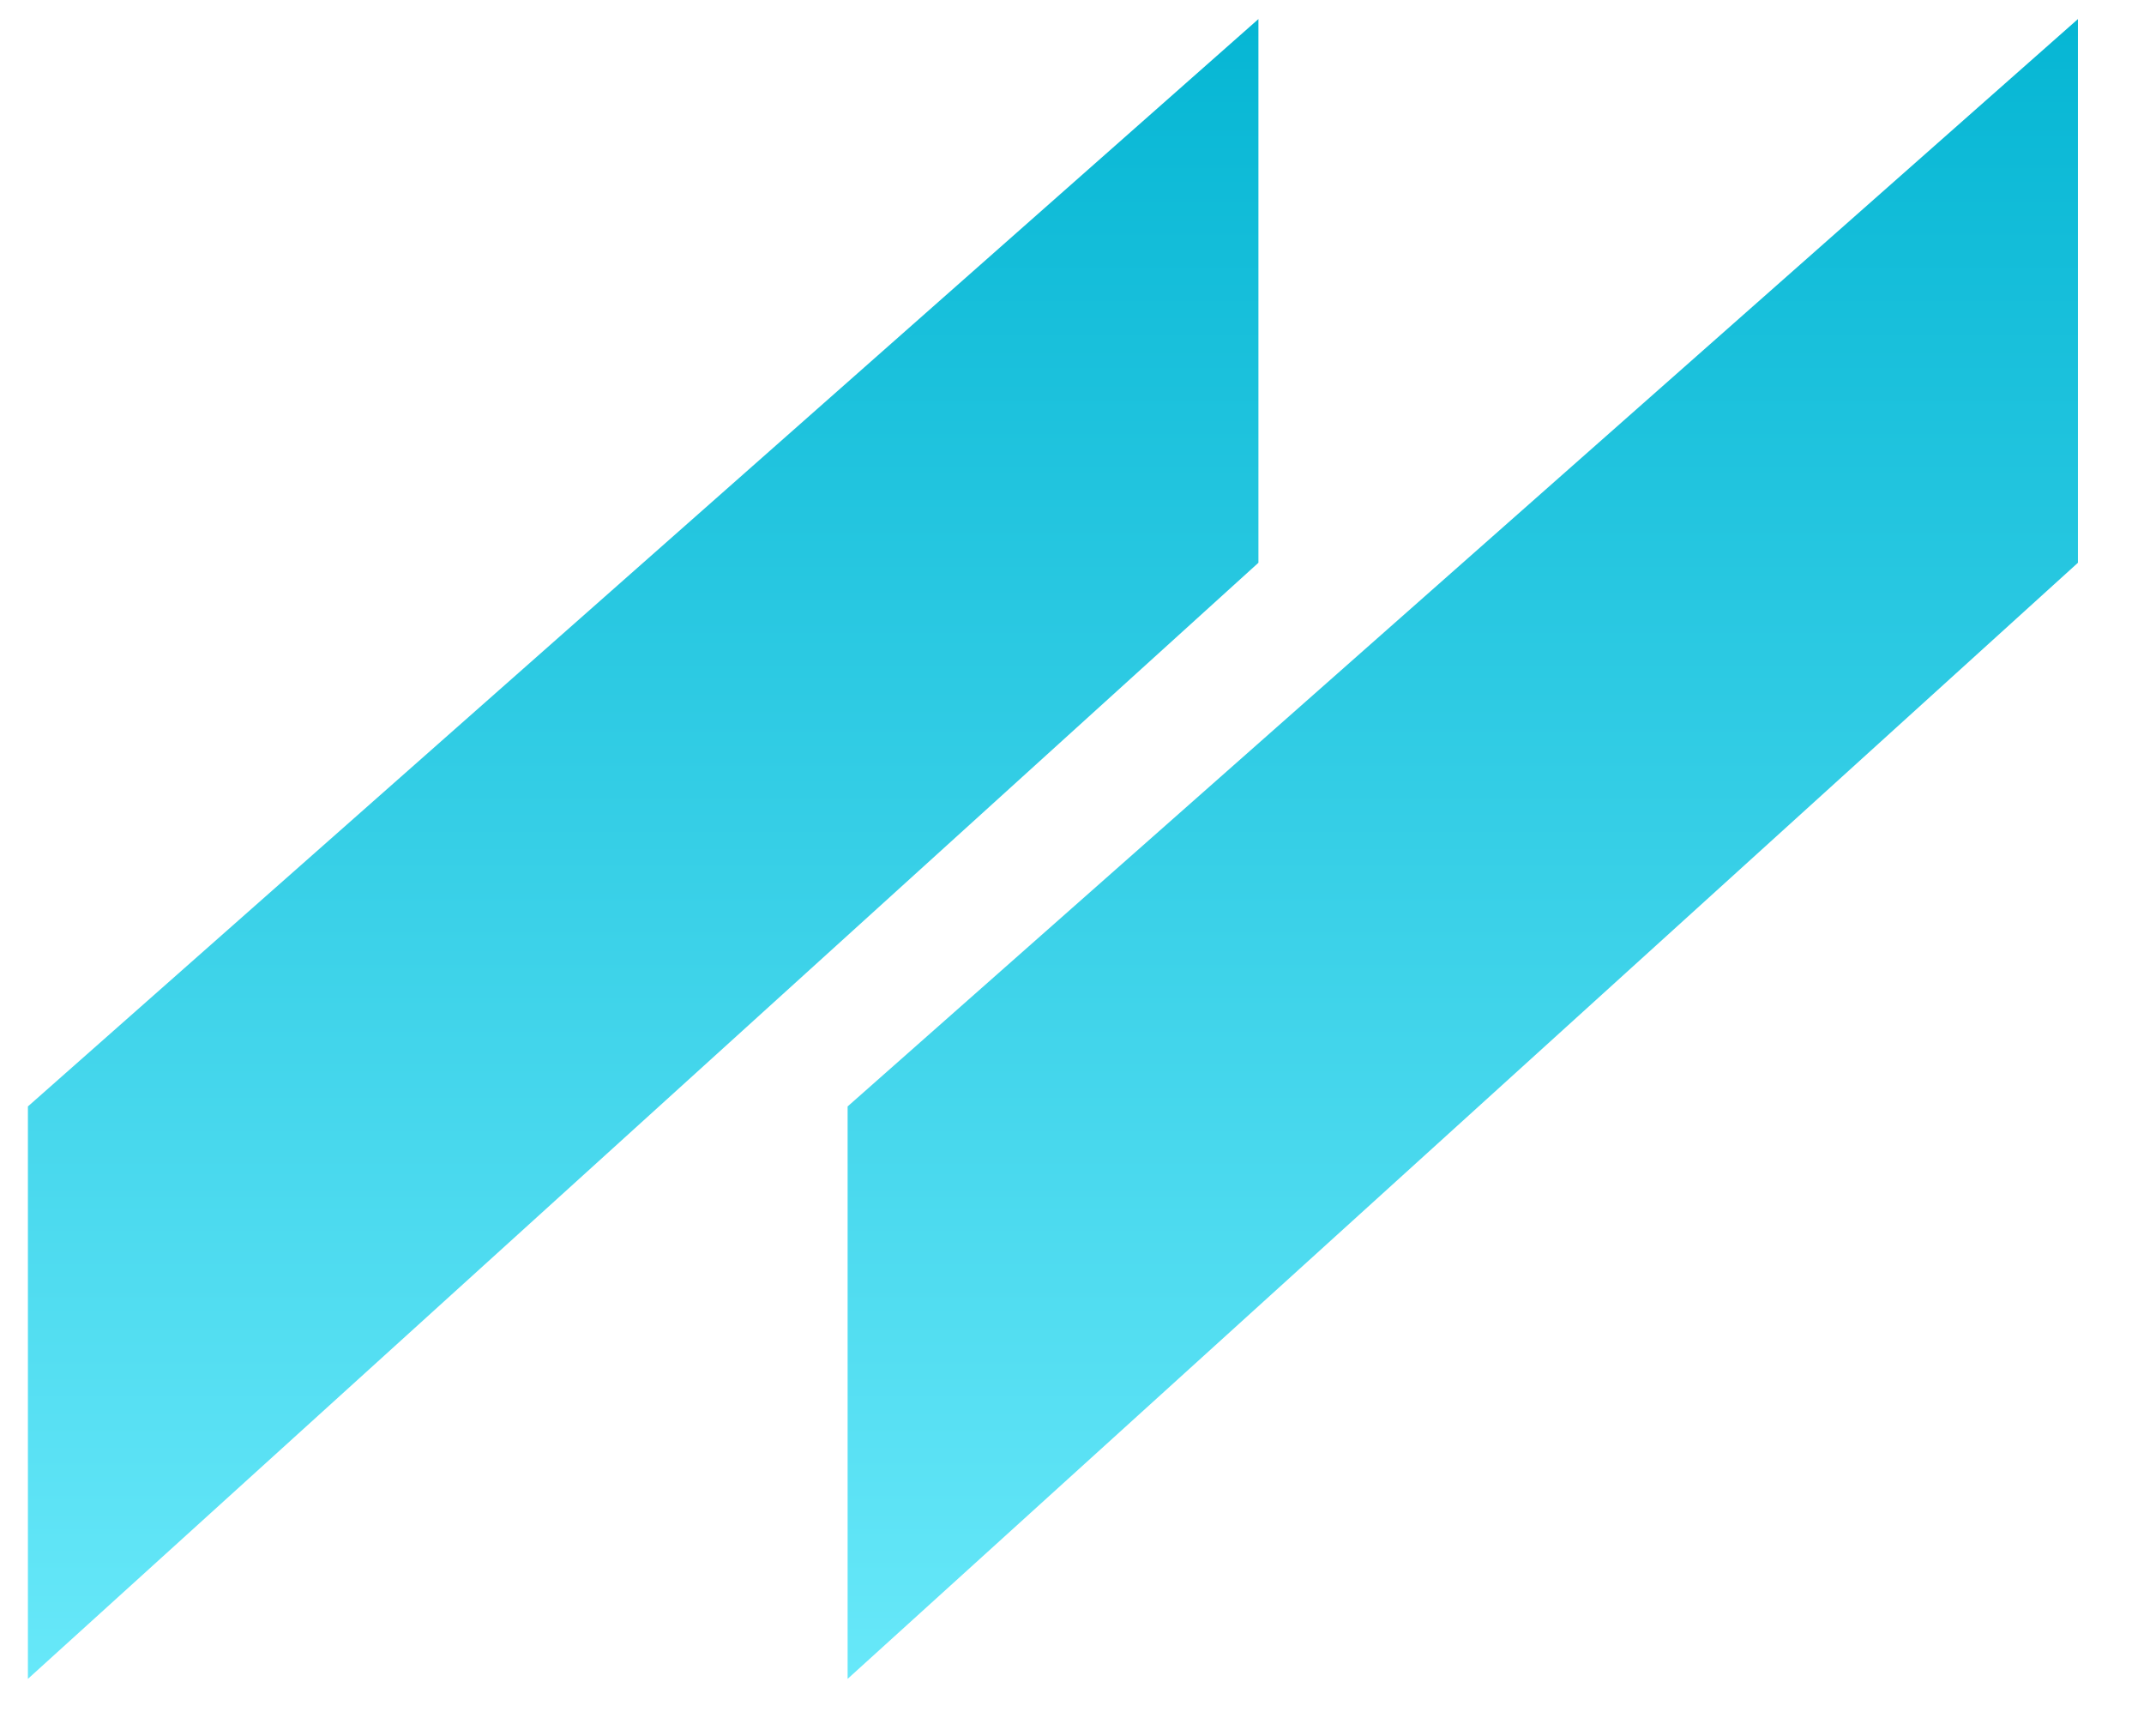
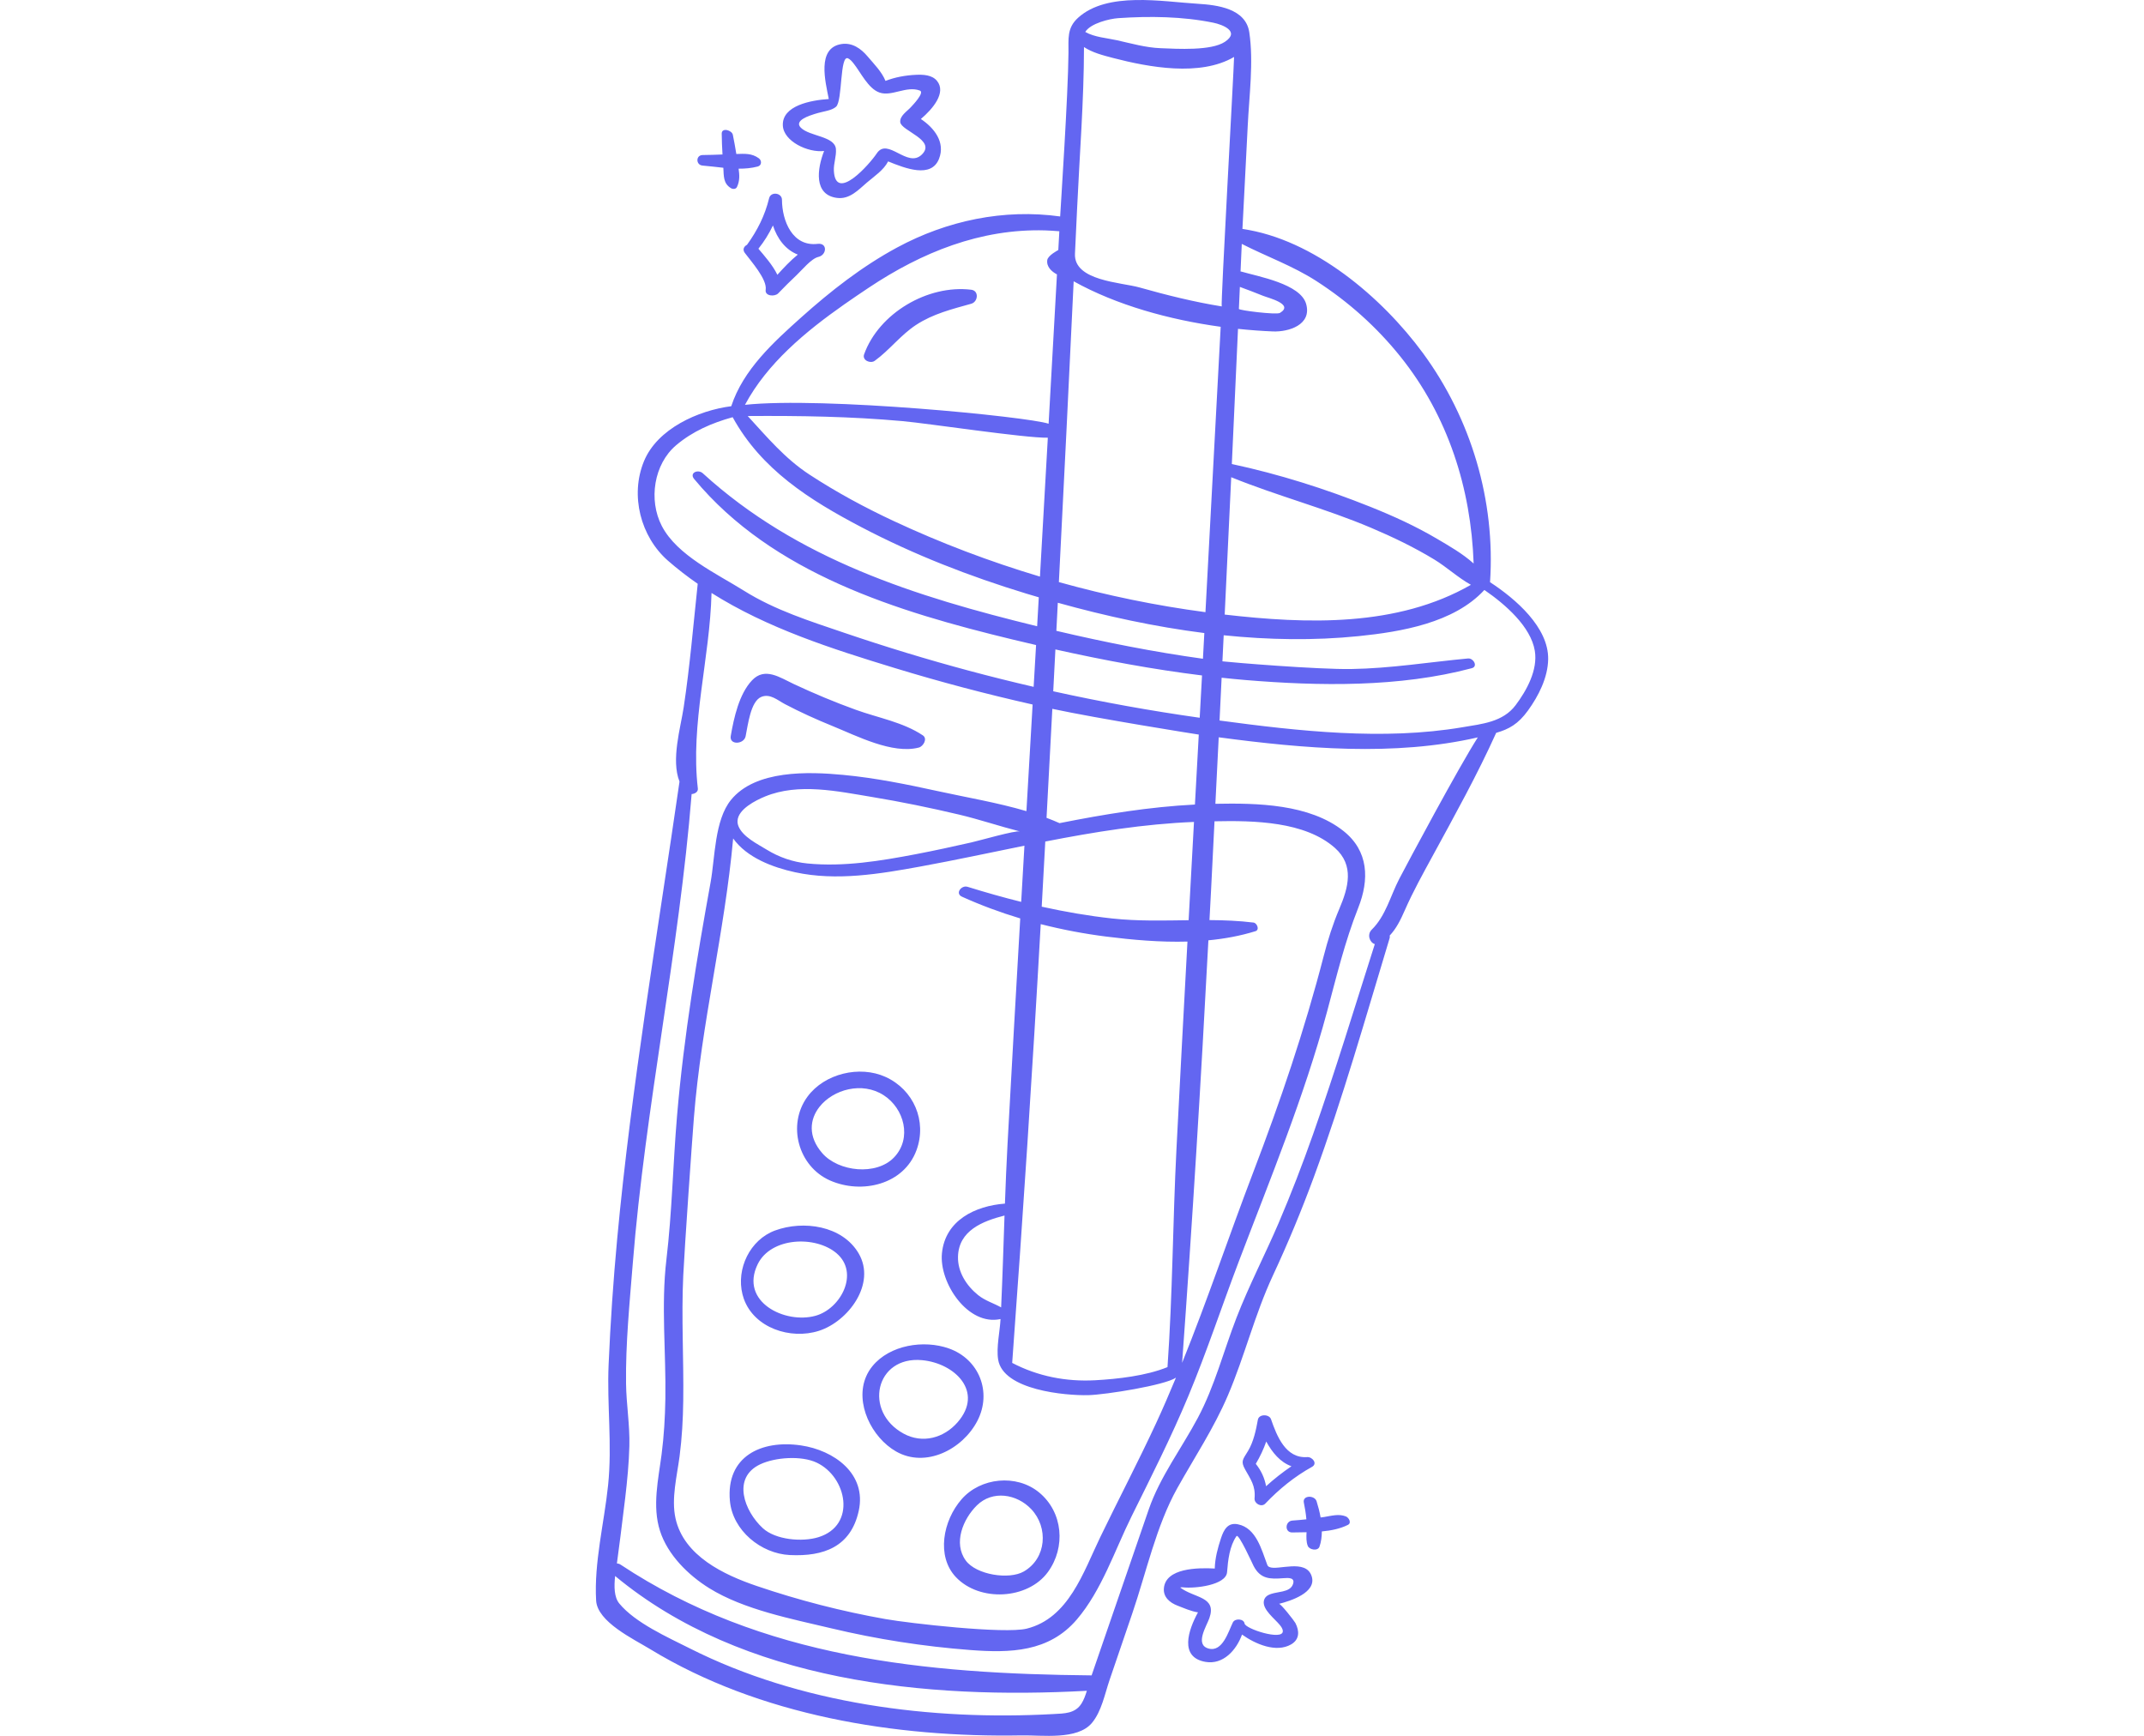
- <svg xmlns="http://www.w3.org/2000/svg" xmlns:xlink="http://www.w3.org/1999/xlink" version="1.1" preserveAspectRatio="xMidYMid meet" viewBox="344.564 330.278 111.737 91.218" width="53.87" height="43.61">
-   <defs>
-     <path d="M453.3 331.28L453.3 359.85L388.64 418.5L388.64 388.42L453.3 331.28Z" id="aFZf6T5ED" />
-     <linearGradient id="gradientb2ThqnP5Op" gradientUnits="userSpaceOnUse" x1="420.97" y1="331.28" x2="420.97" y2="418.5">
-       <stop style="stop-color: #06b6d4;stop-opacity: 1" offset="0%" />
-       <stop style="stop-color: #67e8f9;stop-opacity: 1" offset="100%" />
-     </linearGradient>
-     <path d="M410.23 331.28L410.23 359.85L345.56 418.5L345.56 388.42L410.23 331.28Z" id="a9fehgwfM" />
-     <linearGradient id="gradientk1wNV9Ostb" gradientUnits="userSpaceOnUse" x1="377.89" y1="331.28" x2="377.89" y2="418.5">
-       <stop style="stop-color: #06b6d4;stop-opacity: 1" offset="0%" />
-       <stop style="stop-color: #67e8f9;stop-opacity: 1" offset="100%" />
-     </linearGradient>
-   </defs>
-   <g>
-     <g>
-       <use xlink:href="#aFZf6T5ED" opacity="1" fill="url(#gradientb2ThqnP5Op)" />
-     </g>
-     <g>
-       <use xlink:href="#a9fehgwfM" opacity="1" fill="url(#gradientk1wNV9Ostb)" />
-     </g>
-   </g>
+ <svg xmlns="http://www.w3.org/2000/svg" version="1.1" id="Layer_1" x="0px" y="0px" width="53.87" height="43.61" enable-background="new 0 0 1200 1200" xml:space="preserve" viewBox="298.22 50 603.56 1100">
+   <path fill="#E2B48F" d="M864.94,418.921c3.479-51.604-11.958-103.595-42.558-145.212c-25.906-35.233-69.104-72.105-114.368-78.632  c0.124-2.863,2.441-46.462,3.356-65.404c0.918-18.968,3.801-40.346,0.992-59.194c-2.249-15.091-20.291-17.335-32.595-18.081  c-22.596-1.37-57.401-7.895-75.887,8.835c-7.19,6.508-6.033,13.324-6.111,22.173c-0.238,26.894-4.853,96.037-5.275,103.764  c-35.706-4.976-71.752,2.616-103.393,19.703c-22.101,11.935-41.972,27.482-60.638,44.185c-17.68,15.821-36.853,33.238-44.412,56.348  c-20.935,2.677-46.829,14.24-55.32,34.853c-8.944,21.716-2.102,47.862,15.139,62.98c6.067,5.32,12.406,10.173,18.927,14.709  c-2.798,26.12-4.968,52.279-8.897,78.269c-1.962,12.977-8.117,33.317-2.647,47.058c-13.909,96.395-30.473,192.784-39.505,289.786  c-2.468,26.505-4.28,53.072-5.428,79.667c-1.107,25.653,2.347,50.669-0.33,76.458c-2.47,23.8-8.961,49.076-7.581,73.064  c0.779,13.536,23.723,24.383,34.277,30.81c69.178,42.127,155.558,56.108,235.479,54.64c12.832-0.236,35.244,3.098,44.442-7.88  c6.149-7.339,8.15-18.295,11.157-27.102c4.833-14.154,9.664-28.308,14.494-42.462c8.783-25.736,15.164-55.448,28.449-79.193  c10.936-19.545,23.213-38.037,32.06-58.73c10.71-25.051,17.004-51.276,28.578-76.098c9.539-20.458,18.18-41.302,25.977-62.485  c18.288-49.684,32.656-100.646,47.99-151.286c0.174-0.575,0.16-1.104,0.028-1.588c4.248-4.529,6.919-9.983,9.596-16.086  c5.191-11.831,11.379-22.94,17.557-34.287c13.955-25.633,28.326-51.466,40.329-78.1c8.09-2.351,13.889-5.501,20.148-14.135  c6.707-9.252,12.592-20.821,12.806-32.49C902.147,447.592,881.169,429.515,864.94,418.921z M706.386,231.804  c4.892,1.819,9.788,3.628,14.614,5.614c3.401,1.4,19.964,5.317,10.794,10.873c-2.226,1.348-26.067-1.626-26.026-2.529  C705.975,241.108,706.181,236.456,706.386,231.804z M727.362,260.027c9.792,0.394,24.835-4.097,21.019-17.463  c-3.622-12.691-30.376-17.335-40.968-20.44c-0.198-0.058-0.396-0.077-0.594-0.102c0.256-5.823,0.521-11.646,0.775-17.469  c15.66,7.999,32.319,13.893,47.294,23.549c20.19,13.018,38.168,29.07,53.206,47.814c30.234,37.684,44.812,83.598,46.45,131.175  c-6.967-6.282-15.649-11.205-23.294-15.717c-13.494-7.964-27.768-14.455-42.3-20.268c-28.423-11.369-57.724-20.654-87.655-27.06  c1.329-28.551,2.635-57.103,3.913-85.656C712.738,259.181,720.163,259.737,727.362,260.027z M852.819,420.59  c-46.768,26.817-103.867,24.865-156.047,18.859c1.402-29.011,2.777-58.024,4.134-87.037c29.125,11.828,59.692,19.765,88.672,32.059  c13.734,5.826,27.254,12.326,40.016,20.074C837.467,409.325,844.676,416.089,852.819,420.59z M629.322,61.501  c19.754-1.356,40.877-1.11,60.348,2.911c5.394,1.114,17.223,5.427,7.22,12.094c-8.69,5.792-30.24,4.446-40.684,4.039  c-9.495-0.37-18.456-2.973-27.731-5.042c-6.499-1.45-14.111-1.876-20.078-5.26C611.765,64.743,623.846,61.877,629.322,61.501z   M603.221,182.424c1.563-34.047,4.328-68.44,4.378-102.595c5.348,3.477,11.571,5.124,18.44,6.913  c22.582,5.88,55.169,11.954,76.677-0.652c-0.106,7.859-8.602,157.956-7.81,158.084c-17.654-2.852-34.95-7.17-52.151-12.023  c-11.669-3.292-41.68-4.101-40.874-21.378C602.322,201.323,602.788,191.874,603.221,182.424z M601.055,228.257  c27.177,15.13,60.774,24.386,93.177,28.824c-1.727,32.475-8.144,153.035-9.653,180.839c-31.237-4.128-62.356-10.528-92.895-19.058  C594.935,355.333,598.062,291.798,601.055,228.257z M353.622,858.383c0.837-17.753,5.508-84.463,6.752-100.155  c4.71-59.409,19.533-117.648,24.878-176.897c8.724,12.2,25.193,18.357,39.31,21.418c26.115,5.662,53.519,1.074,79.393-3.652  c22.002-4.018,43.928-8.751,65.899-13.199c-0.69,11.87-1.37,23.74-2.056,35.611c-11.432-2.844-22.766-6.065-33.972-9.549  c-3.909-1.215-8.097,4.217-3.552,6.271c12.075,5.456,24.392,9.989,36.918,13.768c-2.753,47.776-5.476,95.554-8.068,143.34  c-0.674,12.435-1.179,24.899-1.628,37.372c-18.726,1.42-37.868,10.504-39.927,31.486c-1.836,18.691,16.43,46.204,37.138,41.668  c-0.399,7.904-2.746,17.86-1.521,25.629c3.062,19.435,42.707,22.957,57.191,22.594c11.024-0.277,48.555-6.283,55.505-11.082  c-4.086,9.828-8.281,19.599-12.752,29.221c-11.264,24.246-23.671,47.935-35.299,72.005c-10.62,21.983-19.907,51.176-46.514,57.808  c-14.037,3.499-74.497-3.391-89.554-6.057c-27.698-4.905-55.016-11.938-81.645-20.998c-20.546-6.991-46.142-18.953-51.402-42.85  c-2.763-12.552,0.963-26.822,2.583-39.304c1.51-11.631,2.15-23.318,2.315-35.04C353.989,911.336,352.375,884.824,353.622,858.383z   M388.033,570.047c0.468-7.357,11.52-12.899,17.518-15.355c21.233-8.693,45.934-3.255,67.676,0.338  c18.587,3.072,37.039,6.867,55.371,11.207c12.503,2.959,25.442,7.34,38.406,10.638c-2.968-0.755-25.17,5.688-30.765,6.95  c-11.657,2.629-23.329,5.195-35.067,7.435c-22.605,4.313-45.84,8.163-68.907,5.906c-9.133-0.894-17.926-3.945-25.738-8.744  c-5.814-3.572-15.192-8.126-17.896-14.841C388.141,572.363,387.961,571.183,388.033,570.047z M557.233,820.269  c-0.669,19.405-1.255,38.826-2.147,58.204c-4.807-2.691-10.101-4.188-14.583-7.787c-7.355-5.905-13.001-14.659-12.755-24.348  C528.168,829.791,543.349,823.803,557.233,820.269z M660.524,916.316c-13.509,5.524-31.616,7.548-45.774,8.328  c-18.418,1.015-36.343-2.466-52.669-10.997c0.005-0.044,0.02-0.081,0.024-0.126c6.791-92.601,12.884-185.19,18.075-277.913  c13.638,3.483,27.517,6.121,41.656,7.905c16.649,2.099,34.091,3.632,51.337,3.149c-2.375,43.743-4.72,87.488-6.959,131.239  C663.859,823.927,663.774,870.37,660.524,916.316z M682.404,478.023c-0.49,8.935-0.981,17.871-1.472,26.806  c-31.15-4.395-62.114-9.99-92.823-16.775c0.462-8.838,0.911-17.677,1.37-26.516C620.198,468.376,651.176,474.175,682.404,478.023z   M590.088,449.748c0.307-5.93,0.614-11.861,0.919-17.791c30.258,8.427,61.428,15.222,92.861,19.202  c-0.296,5.428-0.587,10.856-0.883,16.284C651.754,463.122,620.776,456.962,590.088,449.748z M680.347,515.49  c-0.812,14.779-1.622,29.558-2.434,44.337c-28.866,1.468-57.469,6.148-85.804,11.79c-2.685-1.201-5.44-2.317-8.245-3.367  c1.229-23.022,2.463-46.044,3.671-69.068C616.278,505.357,678.342,515.211,680.347,515.49z M677.309,570.847  c-1.141,20.757-2.268,41.515-3.398,62.273c-16.145,0.21-32.34,0.657-48.421-1.09c-14.999-1.63-29.912-4.216-44.683-7.479  c0.331-5.996,1.842-33.513,2.258-41.277C614.22,577.192,645.523,572.124,677.309,570.847z M579.693,415.391  c-31.755-9.497-62.812-21.263-92.617-35.185c-18.472-8.628-36.476-18.347-53.542-29.517c-15.44-10.107-26.795-23.683-39.058-37.058  c32.788-0.23,65.259,0.264,98.017,3.219c16.618,1.499,78.172,10.842,92.187,10.516C584.167,336.482,580.846,395.167,579.693,415.391  z M686.445,645.865c10.187-0.972,20.215-2.793,29.87-5.801c2.717-0.847,0.948-5.17-1.275-5.445  c-9.251-1.146-18.566-1.51-27.914-1.57c0.318-6.136,0.668-12.266,0.978-18.403c0.747-14.734,1.473-29.47,2.213-44.204  c25.195-0.541,57.403,0.087,76.315,16.875c12.465,11.066,8.484,25.198,2.801,38.569c-4.207,9.902-7.242,19.603-9.928,29.993  c-12.168,47.07-27.438,91.901-44.77,137.305c-15.205,39.829-28.918,80.731-44.946,120.428  C676.28,824.41,681.737,735.196,686.445,645.865z M455.652,242.893c5.189-3.641,10.389-7.153,15.508-10.566  c33.645-22.431,70.814-37.469,111.71-36.335c3.033,0.084,6.072,0.317,9.107,0.554c-0.218,3.966-0.438,7.932-0.657,11.898  c-0.001,0.006-6.571,3.367-6.996,6.354c-0.602,4.227,2.742,7.284,6.143,9.083c-1.758,31.543-3.513,63.085-5.289,94.627  c-13.257-4.476-142.975-17.221-192.434-11.975C406.782,280.28,431.078,260.138,455.652,242.893z M340.042,383.316  c-8.585-16.564-5.004-39.232,9.037-51.15c10.449-8.87,22.823-14.185,35.858-17.793c18.2,33.156,48.737,52.45,81.56,69.665  c33.361,17.497,68.611,31.18,104.621,42.146c2.597,0.791,5.216,1.551,7.829,2.321c-0.35,6.115-0.69,12.23-1.042,18.345  c-76.9-18.768-152.131-42.379-211.903-96.949c-2.996-2.736-8.703-0.269-5.476,3.62c49.815,60.047,128.781,84.055,201.813,101.72  c4.958,1.199,9.921,2.364,14.89,3.513c-0.51,8.83-1.025,17.659-1.537,26.489c-13.685-3.173-27.322-6.559-40.894-10.198  c-26.555-7.119-52.865-15.124-78.895-23.971c-21.992-7.475-44.074-14.387-63.791-26.74  C374.923,413.563,349.705,401.96,340.042,383.316z M606.017,1129.511c-4.025,6.362-10.721,6.273-17.766,6.66  c-77.362,4.256-160.606-6.369-230.42-41.576c-13.975-7.047-34.616-16.172-44.754-28.496c-3.273-3.979-3.357-10.718-2.631-17.411  c81.087,67.295,197.481,78.289,298.967,72.742C608.524,1124.328,607.498,1127.172,606.017,1129.511z M807.416,606.903  c-5.571,10.693-8.571,23.492-17.432,32.176c-3.13,3.068-1.4,8.186,1.925,9.191c-12.828,40.209-25.081,80.65-39.115,120.455  c-6.711,19.034-13.947,37.872-21.9,56.424c-8.461,19.737-18.809,39.624-26.686,59.985c-8.185,21.155-13.761,43.24-24.474,63.375  c-10.187,19.146-23.994,37.378-31.088,57.973c-8.293,24.07-16.582,48.14-24.869,72.212c-3.784,10.992-7.567,21.984-11.35,32.977  c-104.881-0.993-208.95-10.834-298.589-70.227c-0.677-0.449-1.461-0.68-2.261-0.737c0.361-2.255,3.91-29.807,5.283-41.644  c1.263-10.888,2.338-21.819,2.616-32.783c0.337-13.32-1.936-26.334-2.105-39.582c-0.321-25.235,2.251-50.896,4.26-76.034  c7.964-99.622,29.367-197.942,37.303-297.461c2.099-0.161,4.189-1.406,3.94-3.532c-4.806-41.03,7.651-82.39,8.669-123.919  c35.419,22.362,76.103,35.344,116.156,47.581c28.805,8.801,57.955,16.479,87.341,23.112c-1.307,22.522-2.614,45.044-3.924,67.566  c-18.446-5.44-38.245-8.757-56.14-12.681c-19.759-4.333-39.834-8.393-60.004-10.296c-22.027-2.078-55.552-3.238-71.092,15.857  c-10.447,12.834-10.098,36.585-12.914,52.137c-4.334,23.925-8.49,47.886-12.104,71.931c-3.82,25.411-7.044,50.92-9.208,76.528  c-2.569,30.394-3.112,60.475-6.711,90.764c-3.442,28.967-0.17,59.048-0.656,88.163c-0.198,11.797-0.881,23.54-2.398,35.244  c-2.014,15.55-6.053,32.783-0.988,48.491c4.899,15.197,17.911,28.018,31.193,36.267c22.011,13.671,52.423,19.481,77.383,25.436  c28.91,6.897,58.384,11.482,88.02,13.741c25.37,1.934,49.837,1.386,67.541-19.317c15.769-18.439,24.044-43.831,34.694-65.338  c12.476-25.194,25.181-50.296,36.002-76.262c11.654-27.964,21.206-56.935,31.971-85.27c19.882-52.331,41.33-104.101,55.912-158.22  c6.04-22.415,11.258-44.356,19.8-65.936c7.074-17.868,6.651-35.937-9.377-48.664c-21.582-17.137-54.738-17.754-81.169-17.23  c0.703-14.047,1.414-28.094,2.11-42.141c53.957,7.193,111.302,12.227,164.217,0.05C845.078,536.168,812.817,596.538,807.416,606.903  z M881.154,496.856c-8.04,10.7-21.206,11.882-33.77,14.004c-50.12,8.463-103.624,2.463-153.871-4.279  c0.446-9.037,0.874-18.075,1.316-27.113c5.017,0.53,10.036,1.038,15.066,1.455c46.815,3.882,97.696,4.694,143.429-7.48  c4.209-1.12,1.049-6.499-2.343-6.181c-24.754,2.317-48.993,6.297-73.954,6.689c-21.347,0.335-75.801-4.155-81.693-4.874  c0.268-5.505,0.535-11.011,0.802-16.516c28.561,2.925,57.256,3.436,85.594,0.543c26.78-2.735,60.307-8.346,79.516-29.15  c0.003-0.001,0.008-0.002,0.011-0.004c0.073-0.002,0.147-0.009,0.22-0.015c13.151,9.04,29.313,23.129,31.841,38.479  C895.313,474.531,888.172,487.514,881.154,496.856z M442.891,145.675c-4.385,11.196-6.787,27.805,8.191,29.74  c8.038,1.038,13.528-5.121,19.06-9.834c4.657-3.968,10.466-7.753,13.321-13.304c10.879,4.42,27.324,10.899,32.262-1.643  c4.143-10.523-3.103-19.63-11.509-25.224c7.725-6.55,16.169-16.731,10.281-24.087c-3.174-3.967-8.944-4.124-13.58-3.904  c-6.553,0.311-13.032,1.495-19.122,3.841c-2.303-5.764-7.522-10.975-11.36-15.523c-4.182-4.955-9.737-8.902-16.587-7.817  c-15.733,2.491-10.132,23.833-7.988,34.83c-11.353,0.738-29.728,4.163-29.12,16.801  C417.227,139.645,432.786,146.891,442.891,145.675z M436.788,122.261c5.923-1.901,10.764-2.012,13.695-4.641  c4.153-3.757,2.283-33.153,7.601-30.631c1.389,0.66,2.417,1.88,3.386,3.077c4.515,5.579,9.325,16.132,16.596,18.605  c7.77,2.643,16.943-4.447,25.479-1.301c3.34,1.231-4.706,9.473-5.65,10.524c-2.302,2.566-7.153,5.49-6.744,9.511  c0.565,5.556,23.072,11.339,13.677,20.539c-9.133,8.943-21.613-11.241-28.568-0.729c-4.45,6.726-26.226,31.508-27.185,10.848  c-0.2-4.52,1.667-9.057,1.306-13.613c-0.652-8.223-16.65-7.97-22.216-13.504C423.522,126.322,433.915,123.183,436.788,122.261z   M392.631,210.258c3.706,5.011,14.278,16.722,13.238,23.371c-0.646,4.129,5.805,4.459,7.892,2.305  c3.847-3.972,7.744-7.886,11.778-11.671c3.331-3.125,9.187-10.403,13.716-11.455c5.426-1.261,5.883-9.037-0.439-8.278  c-15.973,1.918-22.566-14.591-22.626-27.907c-0.021-4.509-7.071-5.43-8.149-1.005c-2.686,11.027-7.464,20.442-14.011,29.514  C392.144,206.095,391.018,208.076,392.631,210.258z M410.462,192.875c2.745,8.369,7.906,15.382,15.767,18.464  c-4.657,3.754-9,8.426-12.958,12.793c-2.885-6.04-8.322-12.172-12.016-16.516C404.958,202.984,407.996,198.078,410.462,192.875z   M365.956,148.243c4.187-0.027,8.364-0.187,12.542-0.353c-0.258-4.405-0.46-8.81-0.494-13.236c-0.031-3.981,6.448-2.202,7.055,0.778  c0.824,4.048,1.546,8.09,2.206,12.149c5.264-0.145,9.753-0.556,14.25,2.713c1.993,1.449,1.888,4.55-0.68,5.228  c-4.005,1.057-8.056,1.389-12.129,1.367c0.57,3.964,0.812,7.651-1.03,11.581c-0.7,1.492-2.594,1.505-3.838,0.752  c-4.873-2.951-4.513-7.639-4.806-12.91c-4.384-0.45-8.774-1.043-13.145-1.387C361.523,154.58,361.47,148.272,365.956,148.243z   M725.049,1042.986c-0.599-0.281-1.033-0.698-1.261-1.296c-3.578-9.386-6.953-23.426-18.574-25.75  c-6.475-1.367-8.994,3.421-10.759,8.715c-2.07,6.211-3.822,12.721-3.979,19.298c-11.185-0.617-30.982-0.211-32.227,12.375  c-0.565,5.707,3.694,9.256,8.584,11.128c4.328,1.657,8.596,3.603,13.013,4.276c-6.125,11.158-12.015,28.443,4.699,31.371  c11.241,1.969,19.613-7.376,23.21-17.296c8.576,6.106,21.639,11.653,31.05,6.263c5.498-3.149,5.397-8.517,2.77-13.602  c-0.687-1.329-9.322-12.399-10.412-12.125c7.061-1.776,24.066-7.049,20.743-17.479  C748.276,1037.472,730.301,1045.451,725.049,1042.986z M740.107,1053.711c-0.921,2.898-3.559,4.036-6.571,4.744  c-4.935,1.161-10.876,1.171-11.911,5.895c-1.204,5.506,7.003,11.513,10.12,15.423c0.926,1.161,1.886,2.462,1.859,3.954  c-0.127,6.078-23.756-1.547-24.237-4.917c-0.438-3.074-6.047-3.476-7.421-0.689c-2.818,5.713-6.501,18.944-15.376,16.545  c-8.925-2.415-1.325-14.153,0.458-19.172c4.949-13.932-9.433-12.653-18.454-19.496c0.536-0.16,1.085-0.206,1.652-0.138  c7.633,0.915,27.407-1.366,28.05-9.6c0.592-7.58,1.545-16.453,5.976-22.857c1.352-1.954,10.243,17.794,10.863,18.981  c4.349,8.326,10.477,8.331,18.805,7.691C737.401,1049.807,741.382,1049.679,740.107,1053.711z M722.502,1002.805  c8.762-9.183,18.478-17.095,29.596-23.275c3.781-2.101,0.159-6.419-3.04-6.19c-13.644,0.974-19.227-13.337-22.928-23.996  c-1.157-3.331-7.676-3.402-8.339,0.342c-1.15,6.493-2.77,14.059-6.234,19.772c-3.352,5.528-4.739,6.459-1.834,11.716  c3.445,6.235,6.693,10.303,5.98,18.329C715.416,1002.733,720.017,1005.409,722.502,1002.805z M723.11,963.469  c3.818,7.043,8.902,13.142,15.968,15.671c-5.654,3.865-11.009,8.039-16.076,12.656c-0.929-5.191-3.096-9.896-6.524-14.18  C719.18,973.057,721.405,968.367,723.11,963.469z M774.842,1016.306c-4.954,2.472-10.659,3.595-16.501,4.142  c-0.021,3.355-0.434,6.638-1.498,9.653c-1.054,2.985-6.407,2.01-7.41-0.472c-1.04-2.576-0.937-5.661-0.783-8.677  c-3.087,0.063-6.121,0.075-9.01,0.143c-5.077,0.12-4.657-7.227,0.083-7.539c2.95-0.194,5.888-0.473,8.822-0.786  c-0.316-3.558-0.879-7.079-1.612-10.587c-0.993-4.746,6.811-4.848,8.08-0.837c1.005,3.178,1.927,6.674,2.553,10.259  c0.741-0.11,1.485-0.184,2.226-0.302c4.54-0.72,9.316-2.161,13.768-0.373C775.459,1011.693,777.388,1015.036,774.842,1016.306z   M530.06,1000.02c-11.933,13.643-16.081,36.183-3.698,49.316c15.06,15.971,45.628,14.284,58.348-3.123  c11.462-15.686,9.66-38.044-5.665-50.561C564.751,983.977,542.082,986.276,530.06,1000.02z M574.214,1006.375  c10.881,11.543,9.725,31.032-4.73,39.433c-9.319,5.416-30.167,2.139-36.789-6.901c-8.103-11.064-1.722-26.329,7.005-34.947  C549.583,994.203,565.018,996.62,574.214,1006.375z M421.207,1035.415c21.299,1.011,38.563-5.111,43.618-27.921  c5.237-23.634-15.71-38.533-36.697-41.574c-25.214-3.653-47.508,7.099-44.931,35.208  C384.912,1019.831,402.864,1034.544,421.207,1035.415z M402.442,977.892c9.454-4.444,25.998-5.631,35.717-1.054  c19.203,9.046,25.419,39.683,1.193,47.246c-10.248,3.199-27.185,1.751-35.296-5.692  C392.418,1007.71,384.227,986.454,402.442,977.892z M473.514,915.724c-1.672,2.046-2.984,4.225-3.968,6.494  c-7.331,16.895,3.505,38.745,18.959,47.557c18.86,10.754,42.274-1.45,51.549-19.436c9.336-18.104,1.149-39.048-18.102-45.849  C506.115,898.895,484.552,902.216,473.514,915.724z M504.942,911.914c20.887,1.935,39.378,20.13,22.507,39.411  c-8.702,9.944-22.153,13.64-34.08,7.188C467.608,944.578,475.391,909.177,504.942,911.914z M391.987,872.958  c6.549,18.559,29.574,26.14,47.619,20.37c18.531-5.925,36.517-29.809,25.142-49.131c-10.374-17.621-35.075-21-52.925-14.45  c-15.89,5.831-24.728,24.258-20.662,40.464C391.396,871.152,391.672,872.068,391.987,872.958z M400.806,851.112  c8.409-17.22,36.761-18.299,50.07-6.859c14.473,12.442,2.658,35.021-13.358,39.513C418.135,889.202,389.164,874.951,400.806,851.112  z M446.631,798.047c20.102,8.85,46.806,2.688,54.827-19.219c6.754-18.447-1.809-38.321-19.668-46.416  c-16.411-7.439-38.696-2.104-49.437,12.535C419.246,762.811,426.527,789.196,446.631,798.047z M440.02,751.323  c8.66-10.896,26.902-16.158,40.651-7.287c12.978,8.374,18.093,27.279,6.57,39.368c-11.208,11.759-35.226,9.11-45.461-2.597  C432.49,770.179,433.714,759.258,440.02,751.323z M468.243,274.543c9.34-26.028,40.335-44.313,67.91-40.939  c5.032,0.616,4.326,7.664-0.006,8.876c-12.208,3.415-24.156,6.35-34.9,13.369c-9.855,6.438-16.813,15.938-26.252,22.778  C472.232,280.631,466.891,278.313,468.243,274.543z M383.727,516.349c2.008-11.506,5.262-26.541,13.488-35.231  c8.148-8.607,17.624-1.785,26.523,2.374c12.882,6.021,25.965,11.502,39.342,16.326c14.139,5.099,29.787,7.786,42.369,16.156  c3.215,2.138,0.267,7.02-2.536,7.748c-16.683,4.338-39.291-7.383-54.644-13.624c-10.285-4.181-20.412-8.754-30.241-13.922  c-4.528-2.381-9.388-6.878-14.961-4.554c-6.776,2.826-8.425,17.707-9.92,24.964C392.083,521.758,382.693,522.27,383.727,516.349z" style="fill: rgb(99, 102, 241);" />
</svg>
